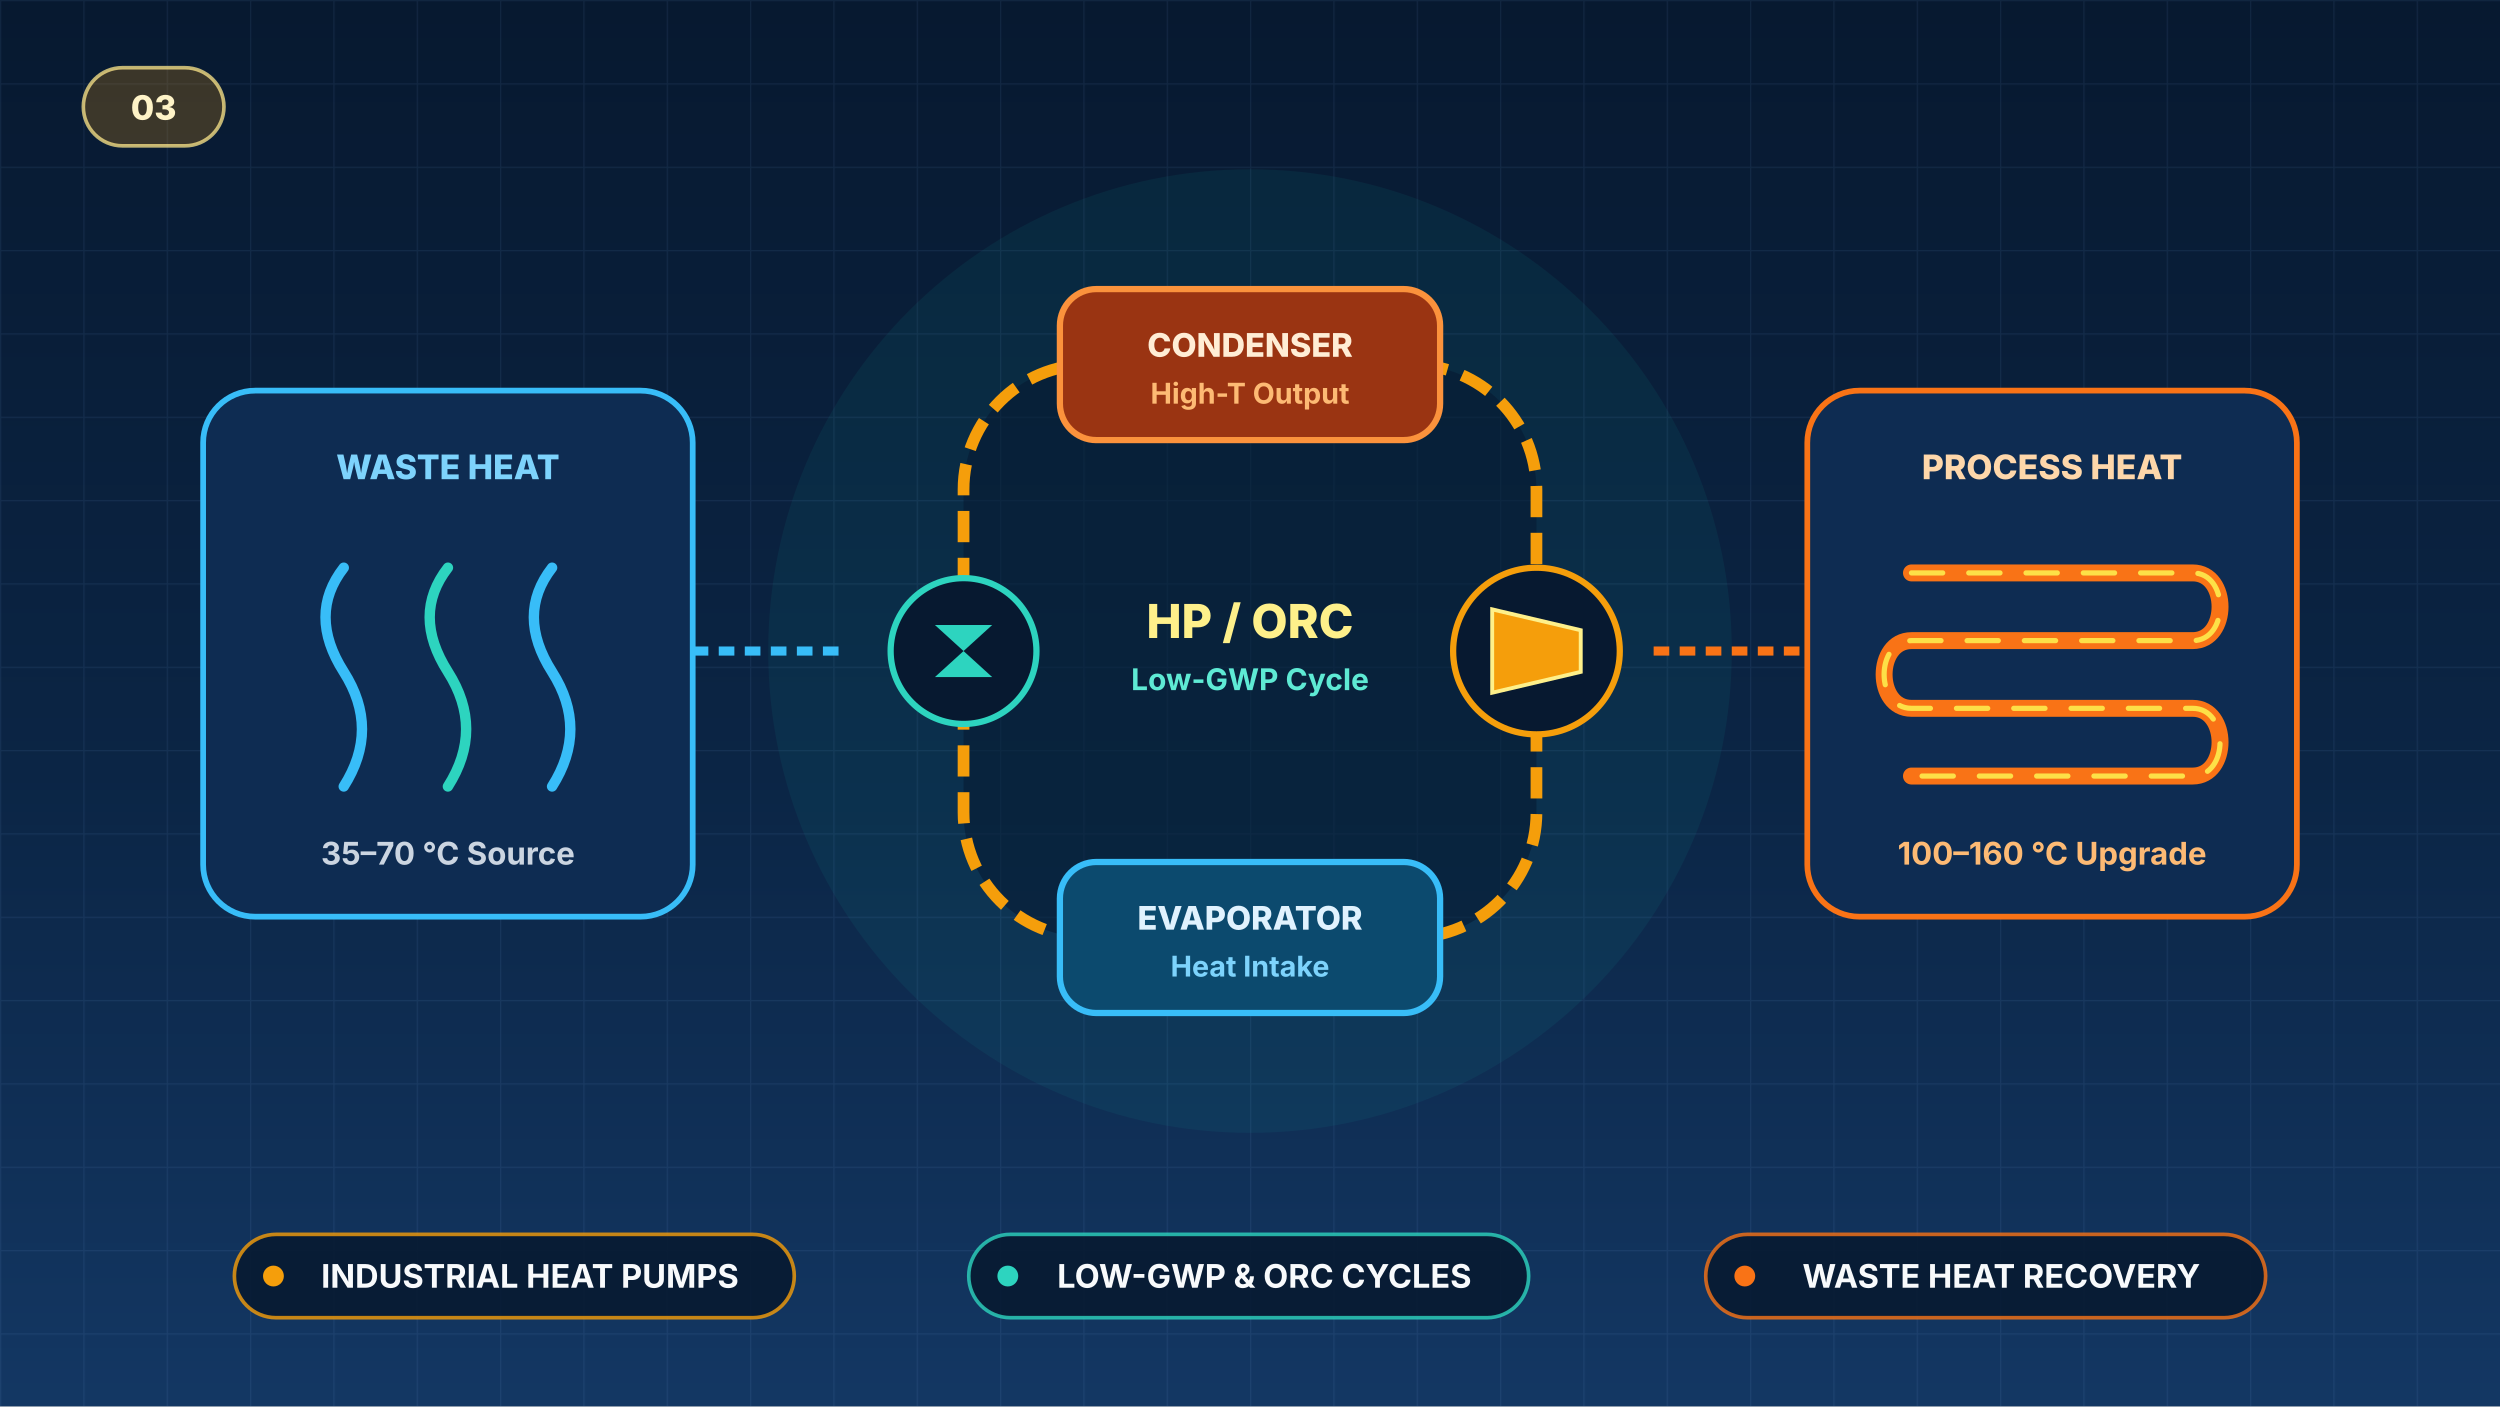
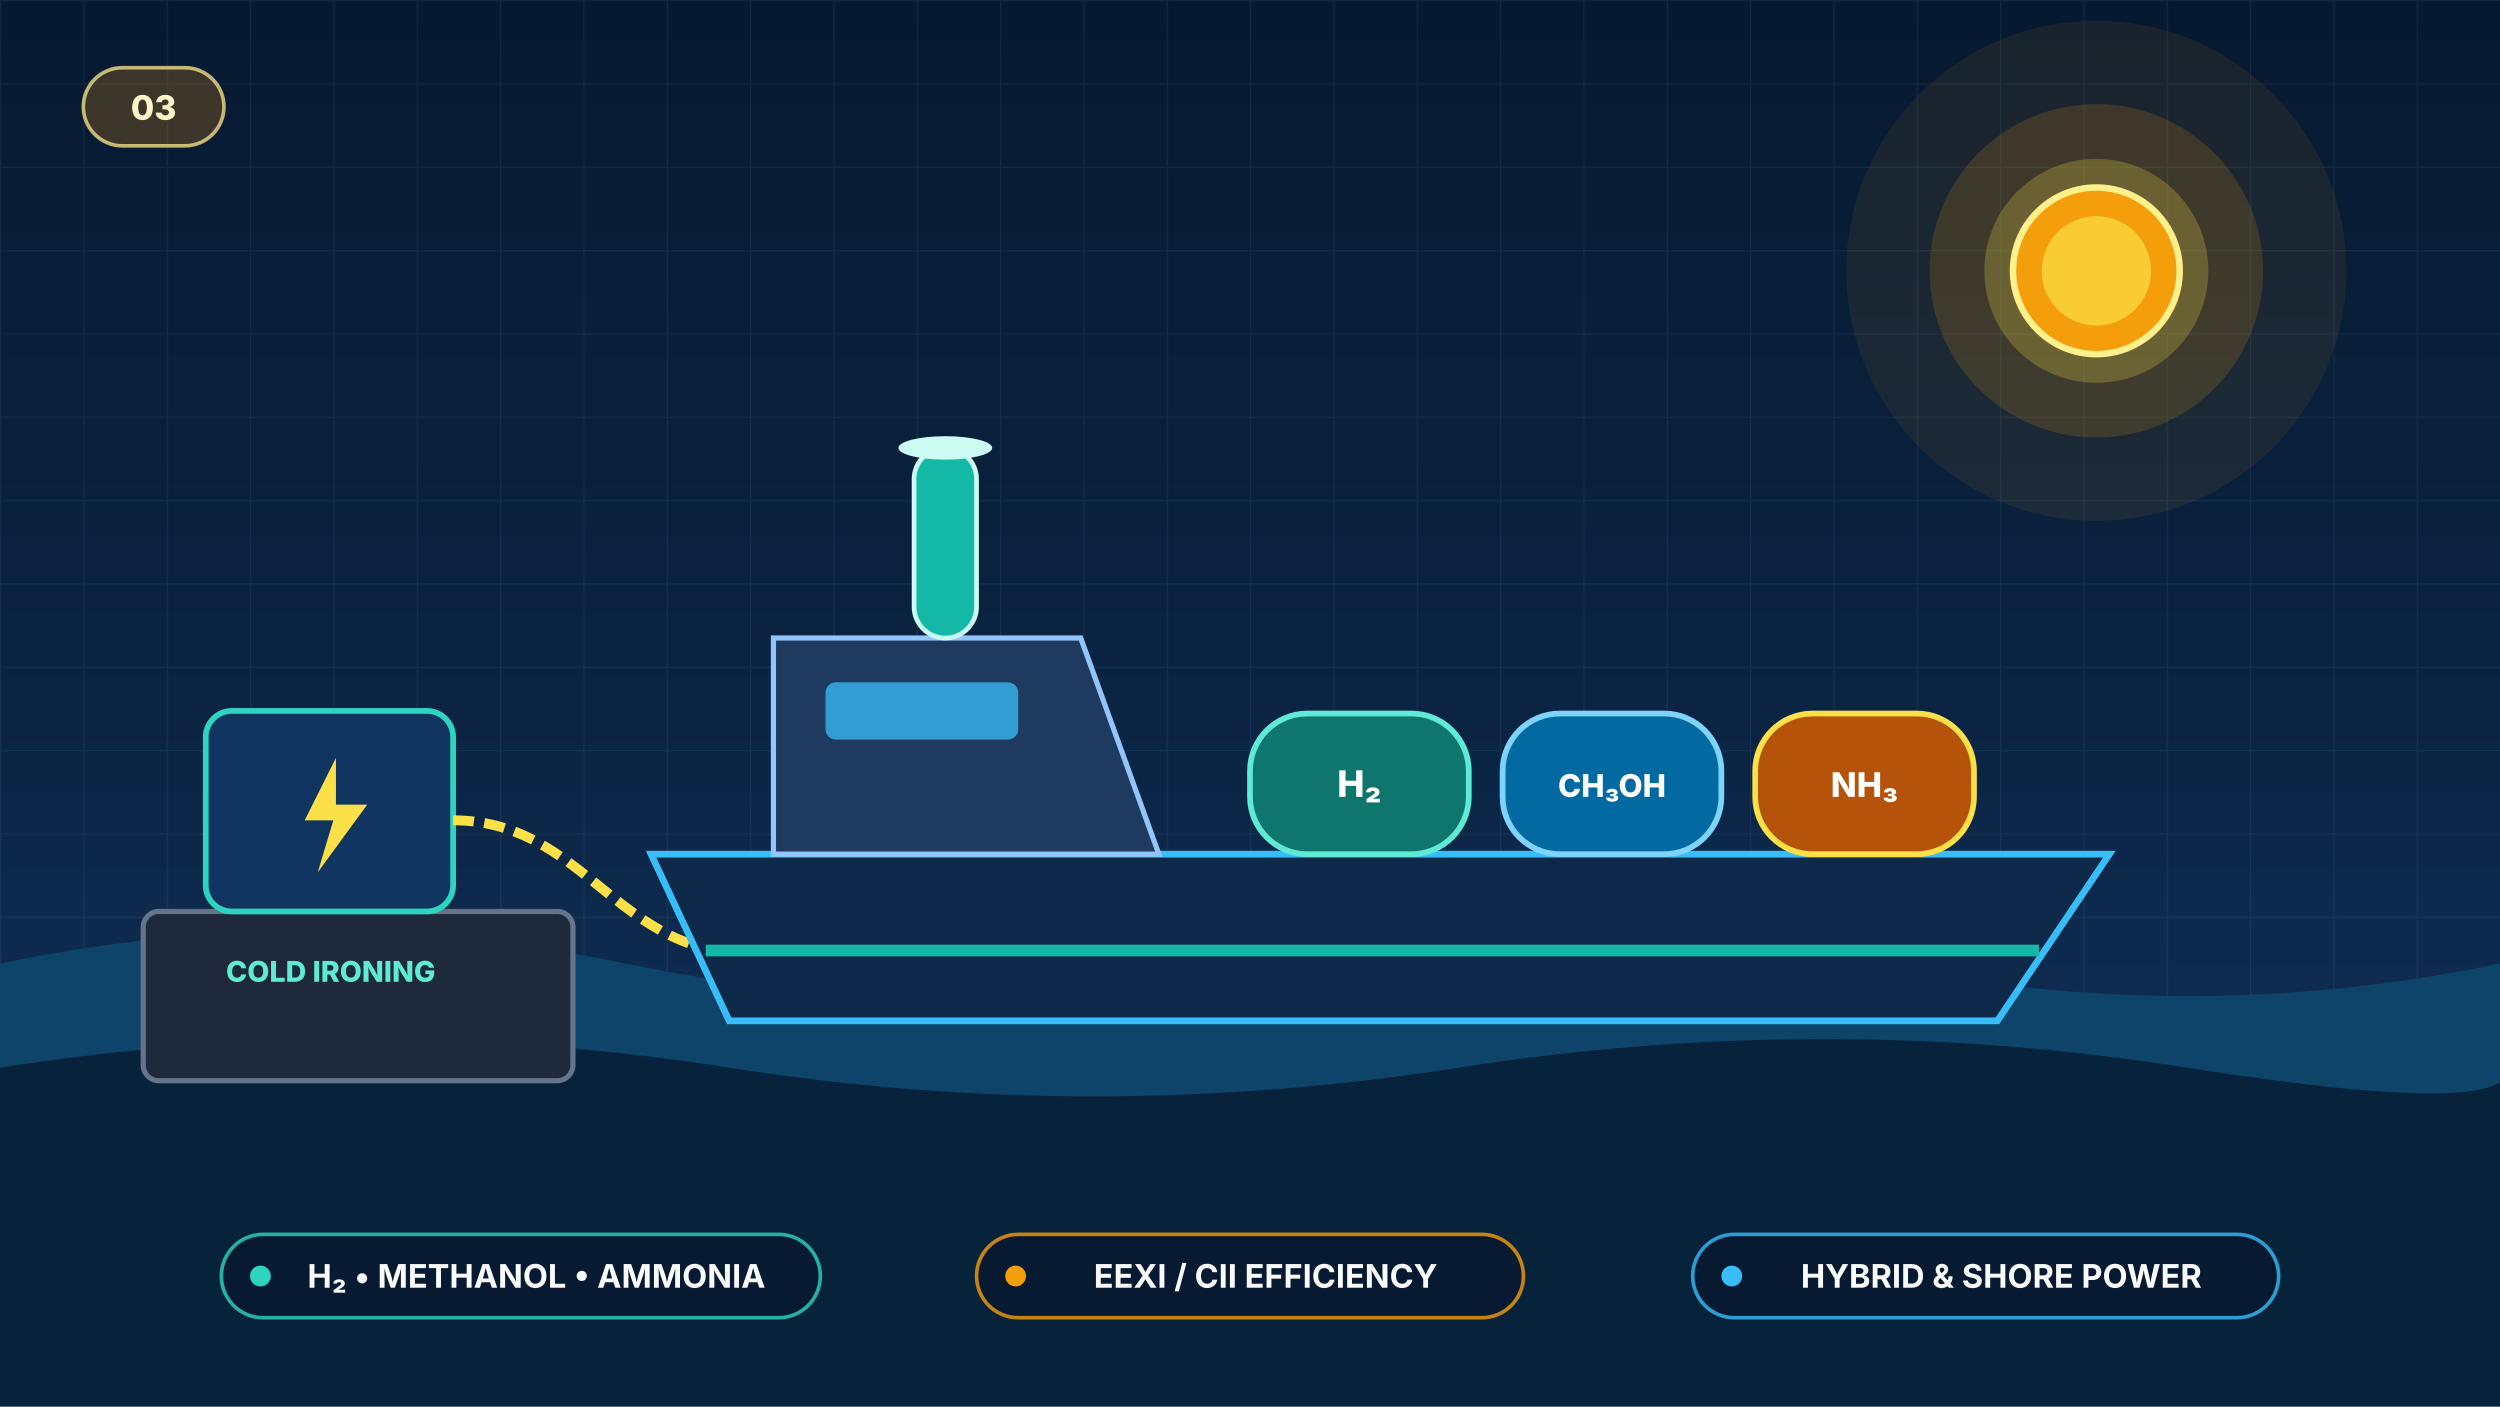
- <svg xmlns="http://www.w3.org/2000/svg" viewBox="0 0 960 540" width="960" height="540" role="img" aria-label="Topic 03: Heat Pumps &amp; Waste Heat Recovery">
+ <svg xmlns="http://www.w3.org/2000/svg" viewBox="0 0 960 540" width="960" height="540" role="img" aria-label="Topic 03: Marine Engineering">
  <defs>
    <linearGradient id="bgSky" x1="0" y1="0" x2="0" y2="1">
      <stop offset="0%" stop-color="#071930" />
      <stop offset="55%" stop-color="#0B2545" />
      <stop offset="100%" stop-color="#133763" />
    </linearGradient>
    <pattern id="gridPat" width="32" height="32" patternUnits="userSpaceOnUse">
      <path d="M 32 0 L 0 0 0 32" fill="none" stroke="#93C5FD" stroke-opacity="0.08" stroke-width="1" />
    </pattern>
  </defs>
  <rect width="960" height="540" fill="#0B2545" />
  <rect width="960" height="540" fill="url(#bgSky)" />
  <rect width="960" height="540" fill="url(#gridPat)" />
-   <circle cx="480" cy="250" r="185" fill="#14B8A6" fill-opacity="0.08" />
-   <g transform="translate(78,150)">
-     <rect x="0" y="0" width="188" height="202" rx="20" fill="#0E2C52" stroke="#38BDF8" stroke-width="2.2" />
-     <text x="94" y="34" text-anchor="middle" font-family="Inter,system-ui,sans-serif" font-size="13" font-weight="800" fill="#7DD3FC">WASTE HEAT</text>
-     <path d="M54 152 Q68 130 54 108 T54 68" fill="none" stroke="#38BDF8" stroke-width="4" stroke-linecap="round" />
-     <path d="M94 152 Q108 130 94 108 T94 68" fill="none" stroke="#2DD4BF" stroke-width="4" stroke-linecap="round" />
-     <path d="M134 152 Q148 130 134 108 T134 68" fill="none" stroke="#38BDF8" stroke-width="4" stroke-linecap="round" />
-     <text x="94" y="182" text-anchor="middle" font-family="Inter,system-ui,sans-serif" font-size="12" font-weight="700" fill="#CBD5E1">35–70 °C Source</text>
+   <circle cx="805" cy="104" r="96" fill="#F59E0B" fill-opacity="0.08" />
+   <circle cx="805" cy="104" r="64" fill="#F59E0B" fill-opacity="0.16" />
+   <circle cx="805" cy="104" r="43" fill="#FDE047" fill-opacity="0.24" />
+   <circle cx="805" cy="104" r="32" fill="#F59E0B" stroke="#FEF08A" stroke-width="2.5" />
+   <circle cx="805" cy="104" r="21" fill="#FDE047" fill-opacity="0.7" />
+   <path d="M0 370 Q120 345 240 370 T480 370 T720 370 T960 370 L960 540 L0 540 Z" fill="#0E4469" />
+   <path d="M0 410 Q140 388 280 410 T560 410 T840 410 T960 405 L960 540 L0 540 Z" fill="#07233B" />
+   <g transform="translate(55,255)">
+     <rect x="0" y="95" width="165" height="65" rx="6" fill="#1E293B" stroke="#64748B" stroke-width="2" />
+     <rect x="24" y="18" width="95" height="77" rx="10" fill="#0F3560" stroke="#2DD4BF" stroke-width="2.2" />
+     <path d="M74 36 L62 60 L73 60 L67 80 L86 54 L74 54 Z" fill="#FDE047" />
+     <text x="72" y="122" text-anchor="middle" font-family="Inter,system-ui,sans-serif" font-size="11" font-weight="800" fill="#5EEAD4">COLD IRONING</text>
+     <path d="M119 60 C175 60 185 125 252 108" fill="none" stroke="#FDE047" stroke-width="3.8" stroke-dasharray="8 4" />
  </g>
-   <g transform="translate(325,95)">
-     <rect x="45" y="45" width="220" height="220" rx="48" fill="#071930" fill-opacity="0.55" stroke="#F59E0B" stroke-width="4.5" stroke-dasharray="12 6" />
-     <rect x="82" y="16" width="146" height="58" rx="14" fill="#9A3412" stroke="#FB923C" stroke-width="2.4" />
-     <text x="155" y="42" text-anchor="middle" font-family="Inter,system-ui,sans-serif" font-size="12.5" font-weight="800" fill="#FFEDD5">CONDENSER</text>
-     <text x="155" y="60" text-anchor="middle" font-family="Inter,system-ui,sans-serif" font-size="11" font-weight="700" fill="#FDBA74">High-T Output</text>
-     <rect x="82" y="236" width="146" height="58" rx="14" fill="#0C4A6E" stroke="#38BDF8" stroke-width="2.4" />
-     <text x="155" y="262" text-anchor="middle" font-family="Inter,system-ui,sans-serif" font-size="12.5" font-weight="800" fill="#E0F2FE">EVAPORATOR</text>
-     <text x="155" y="280" text-anchor="middle" font-family="Inter,system-ui,sans-serif" font-size="11" font-weight="700" fill="#7DD3FC">Heat Intake</text>
-     <circle cx="45" cy="155" r="28" fill="#071930" stroke="#2DD4BF" stroke-width="2.4" />
-     <polygon points="34,145 56,145 45,155 56,165 34,165 45,155" fill="#2DD4BF" />
-     <circle cx="265" cy="155" r="32" fill="#071930" stroke="#F59E0B" stroke-width="2.4" />
-     <polygon points="248,139 282,147 282,163 248,171" fill="#F59E0B" stroke="#FEF08A" stroke-width="1.5" />
-     <text x="155" y="150" text-anchor="middle" font-family="Inter,system-ui,sans-serif" font-size="18" font-weight="800" fill="#FEF08A">HP / ORC</text>
-     <text x="155" y="170" text-anchor="middle" font-family="Inter,system-ui,sans-serif" font-size="11.5" font-weight="700" fill="#5EEAD4">Low-GWP Cycle</text>
+   <g transform="translate(235,160)">
+     <path d="M15 168 L575 168 L532 232 L45 232 Z" fill="#0F294A" stroke="#38BDF8" stroke-width="2.6" />
+     <path d="M36 205 L548 205" stroke="#14B8A6" stroke-width="4.5" />
+     <path d="M62 168 L62 85 L180 85 L210 168 Z" fill="#1E3A5F" stroke="#93C5FD" stroke-width="2" />
+     <rect x="82" y="102" width="74" height="22" rx="4" fill="#38BDF8" fill-opacity="0.75" />
+     <rect x="245" y="114" width="84" height="54" rx="22" fill="#0F766E" stroke="#5EEAD4" stroke-width="2.2" />
+     <text x="287" y="146" text-anchor="middle" font-family="Inter,system-ui,sans-serif" font-size="14" font-weight="800" fill="#FFFFFF">H₂</text>
+     <rect x="342" y="114" width="84" height="54" rx="22" fill="#0369A1" stroke="#7DD3FC" stroke-width="2.2" />
+     <text x="384" y="146" text-anchor="middle" font-family="Inter,system-ui,sans-serif" font-size="12" font-weight="800" fill="#FFFFFF">CH₃OH</text>
+     <rect x="439" y="114" width="84" height="54" rx="22" fill="#B45309" stroke="#FDE047" stroke-width="2.2" />
+     <text x="481" y="146" text-anchor="middle" font-family="Inter,system-ui,sans-serif" font-size="13" font-weight="800" fill="#FFFFFF">NH₃</text>
+     <rect x="116" y="12" width="24" height="73" rx="12" fill="#14B8A6" stroke="#CCFBF1" stroke-width="1.8" />
+     <ellipse cx="128" cy="12" rx="18" ry="4.5" fill="#CCFBF1" />
  </g>
-   <g transform="translate(694,150)">
-     <rect x="0" y="0" width="188" height="202" rx="20" fill="#0E2C52" stroke="#F97316" stroke-width="2.2" />
-     <text x="94" y="34" text-anchor="middle" font-family="Inter,system-ui,sans-serif" font-size="13" font-weight="800" fill="#FED7AA">PROCESS HEAT</text>
-     <path d="M40 70 H148 C162 70 162 96 148 96 H40 C26 96 26 122 40 122 H148 C162 122 162 148 148 148 H40" fill="none" stroke="#F97316" stroke-width="6.5" stroke-linecap="round" />
-     <path d="M40 70 H148 C162 70 162 96 148 96 H40 C26 96 26 122 40 122 H148 C162 122 162 148 148 148 H40" fill="none" stroke="#FDE047" stroke-width="2" stroke-linecap="round" stroke-dasharray="12 10" />
-     <text x="94" y="182" text-anchor="middle" font-family="Inter,system-ui,sans-serif" font-size="12" font-weight="700" fill="#FDBA74">100–160 °C Upgrade</text>
+   <g transform="translate(85,474)">
+     <rect x="0" y="0" width="230" height="32" rx="16" fill="#071930" fill-opacity="0.88" stroke="#2DD4BF" stroke-opacity="0.8" stroke-width="1.4" />
+     <circle cx="15" cy="16" r="4" fill="#2DD4BF" />
+     <text x="121.0" y="20.5" text-anchor="middle" font-family="Inter,system-ui,sans-serif" font-size="12.5" font-weight="700" fill="#F8FAFC">H₂ • METHANOL • AMMONIA</text>
  </g>
-   <path d="M266 250 L325 250" stroke="#38BDF8" stroke-width="3.5" stroke-dasharray="6 4" />
-   <path d="M635 250 L694 250" stroke="#F97316" stroke-width="3.5" stroke-dasharray="6 4" />
-   <g transform="translate(90,474)">
-     <rect x="0" y="0" width="215" height="32" rx="16" fill="#071930" fill-opacity="0.88" stroke="#F59E0B" stroke-opacity="0.8" stroke-width="1.4" />
+   <g transform="translate(375,474)">
+     <rect x="0" y="0" width="210" height="32" rx="16" fill="#071930" fill-opacity="0.88" stroke="#F59E0B" stroke-opacity="0.8" stroke-width="1.4" />
    <circle cx="15" cy="16" r="4" fill="#F59E0B" />
-     <text x="113.5" y="20.5" text-anchor="middle" font-family="Inter,system-ui,sans-serif" font-size="12.5" font-weight="700" fill="#F8FAFC">INDUSTRIAL HEAT PUMPS</text>
+     <text x="111.0" y="20.5" text-anchor="middle" font-family="Inter,system-ui,sans-serif" font-size="12.5" font-weight="700" fill="#F8FAFC">EEXI / CII EFFICIENCY</text>
  </g>
-   <g transform="translate(372,474)">
-     <rect x="0" y="0" width="215" height="32" rx="16" fill="#071930" fill-opacity="0.88" stroke="#2DD4BF" stroke-opacity="0.8" stroke-width="1.4" />
-     <circle cx="15" cy="16" r="4" fill="#2DD4BF" />
-     <text x="113.5" y="20.5" text-anchor="middle" font-family="Inter,system-ui,sans-serif" font-size="12.5" font-weight="700" fill="#F8FAFC">LOW-GWP &amp; ORC CYCLES</text>
-   </g>
-   <g transform="translate(655,474)">
-     <rect x="0" y="0" width="215" height="32" rx="16" fill="#071930" fill-opacity="0.88" stroke="#F97316" stroke-opacity="0.8" stroke-width="1.4" />
-     <circle cx="15" cy="16" r="4" fill="#F97316" />
-     <text x="113.5" y="20.5" text-anchor="middle" font-family="Inter,system-ui,sans-serif" font-size="12.5" font-weight="700" fill="#F8FAFC">WASTE HEAT RECOVERY</text>
+   <g transform="translate(650,474)">
+     <rect x="0" y="0" width="225" height="32" rx="16" fill="#071930" fill-opacity="0.88" stroke="#38BDF8" stroke-opacity="0.8" stroke-width="1.4" />
+     <circle cx="15" cy="16" r="4" fill="#38BDF8" />
+     <text x="118.5" y="20.5" text-anchor="middle" font-family="Inter,system-ui,sans-serif" font-size="12.5" font-weight="700" fill="#F8FAFC">HYBRID &amp; SHORE POWER</text>
  </g>
  <g transform="translate(32,26)">
    <rect x="0" y="0" width="54" height="30" rx="15" fill="#F59E0B" fill-opacity="0.22" stroke="#FDE68A" stroke-opacity="0.75" stroke-width="1.4" />
    <text x="27" y="20" text-anchor="middle" font-family="Inter,system-ui,sans-serif" font-size="13" font-weight="800" fill="#FEF3C7">03</text>
  </g>
</svg>
